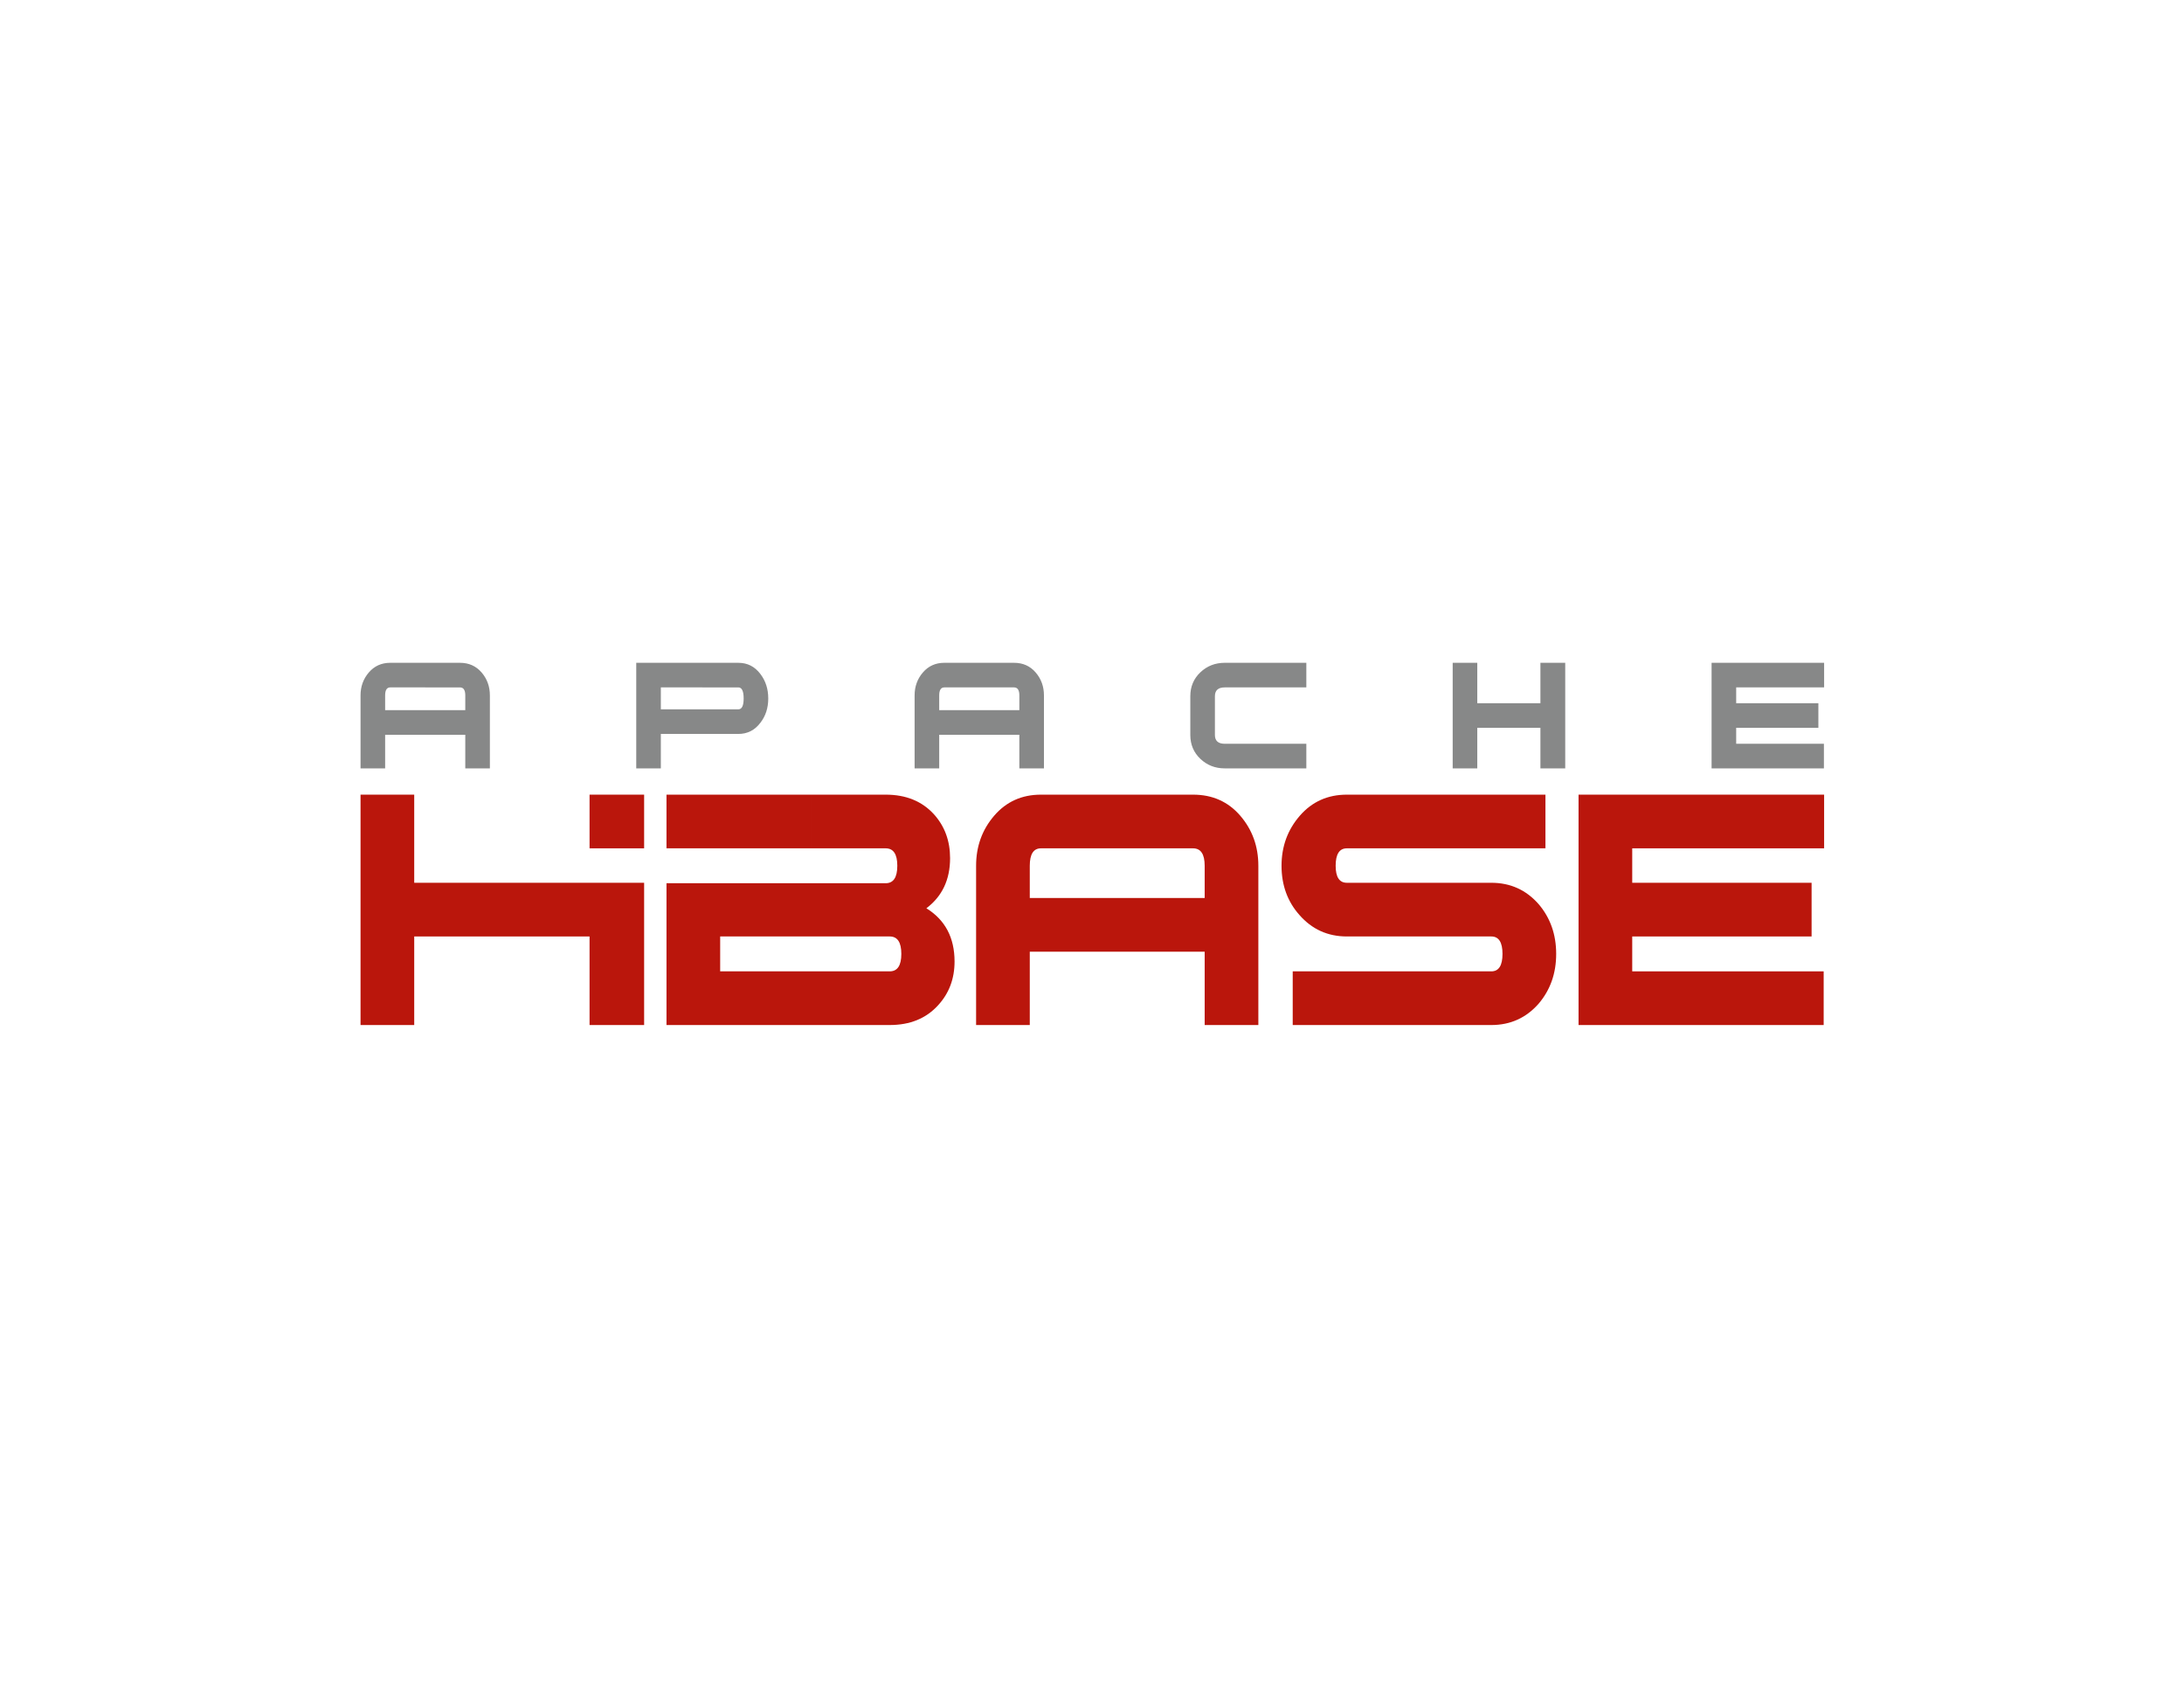
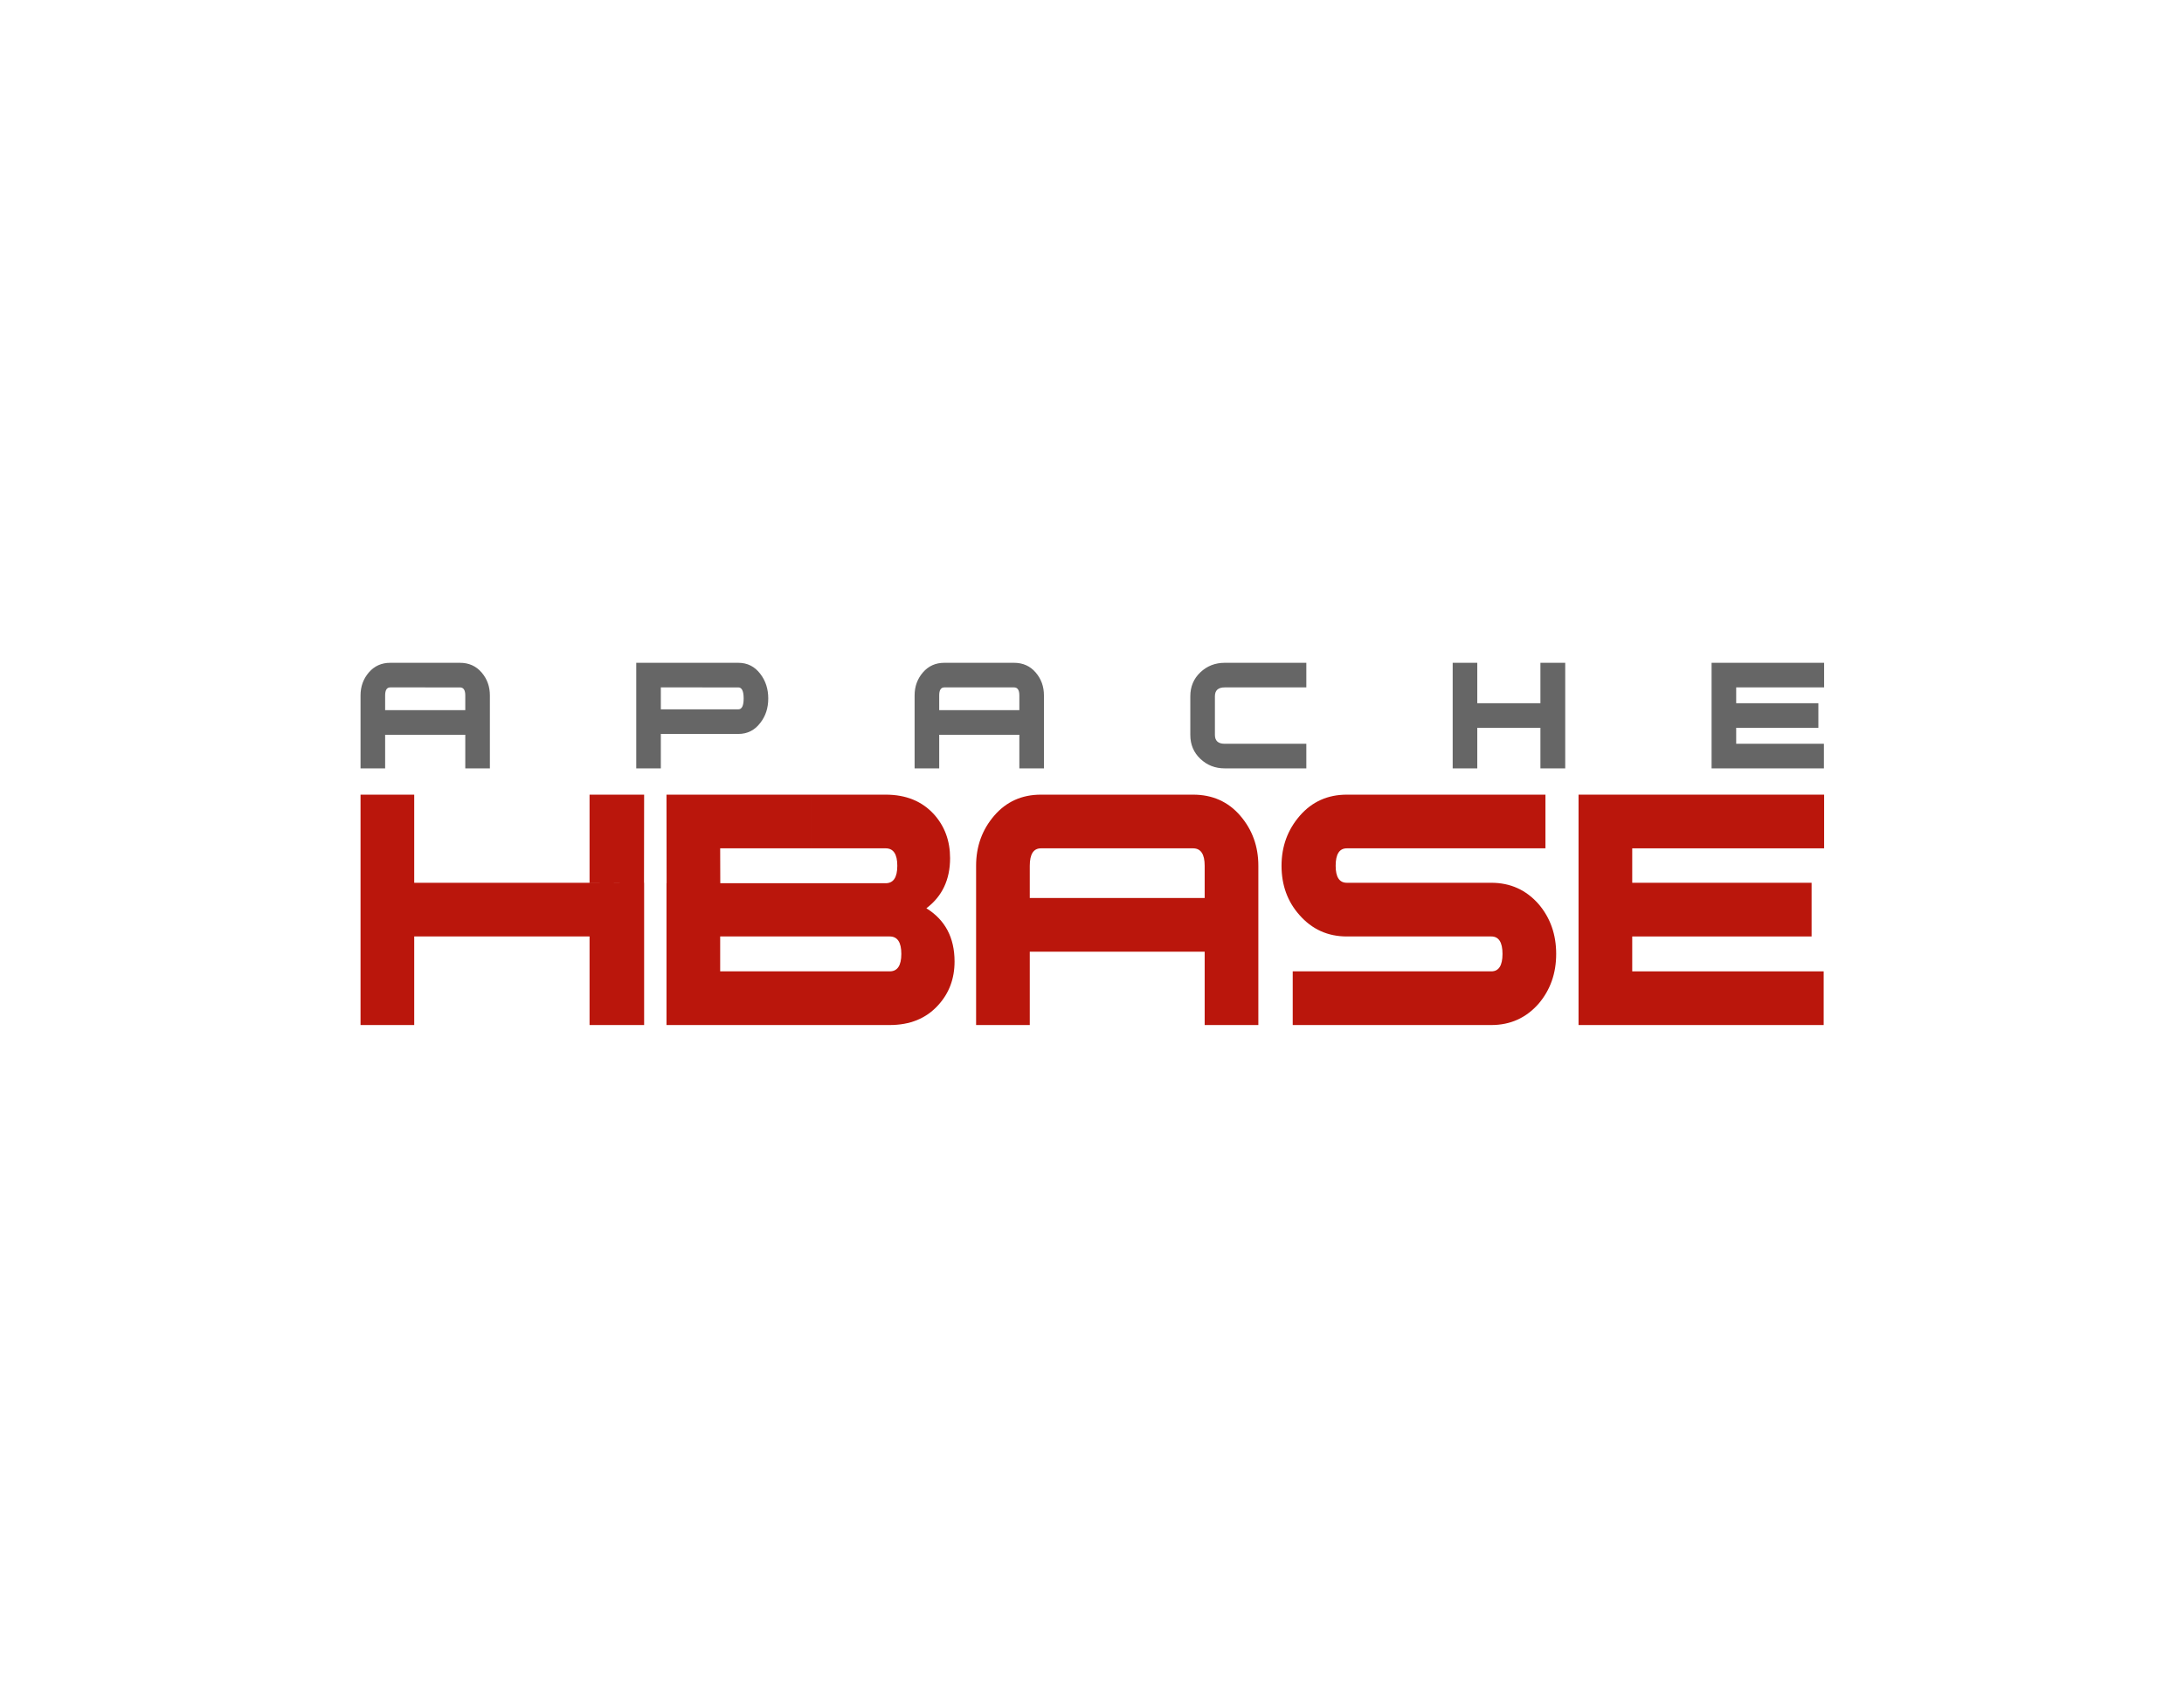
<svg xmlns="http://www.w3.org/2000/svg" version="1.1" id="Layer_1" x="0px" y="0px" width="792px" height="612px" viewBox="0 0 792 612" enable-background="new 0 0 792 612" xml:space="preserve">
-   <path fill="#BA160C" d="M233.586,371.672h-9.895v-51.583h9.895V371.672L233.586,371.672z M223.691,307.6v-19.465h9.895V307.6  H223.691z M223.691,371.672h-9.896v-32.117h-63.584v32.117h-19.466v-83.537h19.466v31.954h55.128h8.457h9.896V371.672  L223.691,371.672z M223.691,288.135h-9.896V307.6h9.896V288.135z" />
-   <path fill="#BA160C" d="M335.939,329.334c6.812,4.218,10.219,10.652,10.219,19.303c0,6.272-2,11.571-6.002,15.897  c-4.325,4.758-10.165,7.137-17.519,7.137h-28.629v-19.465h28.629c2.812,0,4.218-2.109,4.218-6.327c0-4.216-1.406-6.325-4.218-6.325  h-28.629v-19.303h27.17c2.811,0,4.217-2.109,4.217-6.327c0-4.216-1.406-6.326-4.217-6.326h-27.17v-19.464h27.17  c7.353,0,13.192,2.379,17.519,7.137c3.892,4.325,5.839,9.625,5.839,15.896C344.536,318.954,341.67,325.009,335.939,329.334z   M294.008,371.672h-52.312v-51.42h19.466h5.259h27.588v19.303h-32.847v12.652h32.847V371.672L294.008,371.672z M294.008,307.599  h-32.847v0h-19.466v-19.465h52.312V307.599z" />
-   <path fill="#878888" d="M355.123,266.419v-8.92h14.532v-5.353c0-1.932-0.644-2.899-1.933-2.899h-12.6v-8.919h12.6  c3.223,0,5.836,1.164,7.842,3.494c2.007,2.33,3.011,5.104,3.011,8.325v26.463h-8.921v-12.19H355.123L355.123,266.419z   M473.726,278.61h-29.587c-3.469,0-6.417-1.152-8.845-3.458c-2.429-2.304-3.642-5.191-3.642-8.659v-14.049  c0-3.47,1.213-6.356,3.642-8.662c2.428-2.304,5.376-3.455,8.845-3.455h29.587v8.919h-29.587c-2.378,0-3.567,1.066-3.567,3.197  v14.049c0,2.131,1.189,3.196,3.567,3.196h29.587V278.61L473.726,278.61z M567.609,278.61h-8.996v-14.718h-22.895v14.718h-8.92  v-38.282h8.92v14.644h22.895v-14.644h8.996V278.61L567.609,278.61z M661.494,249.247h-31.889v5.725h29.807v8.92h-29.807v5.797  h31.814v8.92h-40.735v-38.282h40.809V249.247z M355.123,240.328v8.919h-12.674c-1.239,0-1.858,0.967-1.858,2.899v5.353h5.575h2.435  h6.522v8.92h-6.522h-2.435h-5.575v12.19h-8.92v-26.463c0-3.221,1.004-5.996,3.011-8.325c2.006-2.33,4.596-3.494,7.768-3.494H355.123  L355.123,240.328z M254.661,266.122v-8.92h13.083c1.288,0,1.933-1.313,1.933-3.939c0-2.676-0.645-4.015-1.933-4.015h-13.083v-8.919  h13.083c3.32,0,5.995,1.363,8.028,4.088c1.883,2.478,2.825,5.425,2.825,8.846c0,3.419-0.942,6.342-2.825,8.771  c-2.033,2.725-4.708,4.088-8.028,4.088H254.661z M177.649,278.61h-8.92v-12.19h-14.532v-8.92h14.532v-5.353  c0-1.932-0.644-2.899-1.932-2.899h-12.6v-8.919h12.6c3.222,0,5.835,1.164,7.842,3.494c2.007,2.33,3.01,5.104,3.01,8.325V278.61  L177.649,278.61z M254.661,240.328v8.919h-15.016v7.954h15.016v8.92h-15.016v12.488h-8.92v-38.282H254.661z M154.198,266.419h-7.604  h-1.354h-5.575v12.19h-8.92v-26.463c0-3.221,1.004-5.996,3.01-8.325c2.007-2.33,4.597-3.494,7.768-3.494h12.674v8.919h-12.674  c-1.239,0-1.858,0.967-1.858,2.899v5.353h5.575h1.354h7.604V266.419z" />
-   <path fill="#BA160C" d="M456.325,371.672H436.86V345.07h-31.094h-0.618v-19.466h0.618h31.094v-11.68  c0-4.216-1.406-6.324-4.218-6.324h-27.494v-19.465h27.494c7.03,0,12.733,2.541,17.114,7.623c4.379,5.083,6.569,11.139,6.569,18.167  V371.672z M405.148,345.07h-19.547h-12.165v26.602h-19.466v-57.748c0-7.028,2.19-13.083,6.569-18.167  c4.379-5.083,10.03-7.623,16.952-7.623h27.656V307.6h-27.656c-2.704,0-4.055,2.108-4.055,6.324v11.68h12.165h19.547V345.07z" />
-   <path fill="#BA160C" d="M564.329,345.88c0,7.03-2.109,13.031-6.327,18.006c-4.541,5.19-10.273,7.786-17.193,7.786h-72.02v-19.465  h72.02c2.704,0,4.055-2.109,4.055-6.327c0-4.216-1.352-6.325-4.055-6.325h-52.394c-6.92,0-12.652-2.596-17.193-7.787  c-4.327-4.865-6.49-10.813-6.49-17.843c0-7.028,2.218-13.083,6.651-18.167c4.434-5.083,10.112-7.623,17.032-7.623h72.021v19.464  h-72.021c-2.703,0-4.055,2.109-4.055,6.326c0,4.109,1.352,6.164,4.055,6.164h52.394c6.92,0,12.652,2.596,17.193,7.787  C562.22,332.85,564.329,338.852,564.329,345.88z" />
-   <polygon fill="#BA160C" points="661.494,307.599 591.906,307.599 591.906,320.089 656.952,320.089 656.952,339.555 591.906,339.555   591.906,352.207 661.331,352.207 661.331,371.672 572.44,371.672 572.44,288.135 661.494,288.135 " />
+   <defs id="defs3283" />
+   <path d="m 233.586,371.672 -9.895,0 0,-51.583 9.895,0 0,51.583 z m -9.773,-51.592 -0.122,-31.945 9.895,0 -0.041,31.985 z m -0.122,51.592 -9.896,0 0,-32.117 -63.584,0 0,32.117 -19.466,0 0,-83.537 19.466,0 0,31.954 55.128,0 8.457,0 9.896,0 0,51.583 z m 0,-83.537 -9.896,0 0,31.985 10.018,-0.041 z" id="path3269" style="fill:#ba160c" />
+   <path d="m 335.939,329.334 c 6.812,4.218 10.219,10.652 10.219,19.303 0,6.272 -2,11.571 -6.002,15.897 -4.325,4.758 -10.165,7.137 -17.519,7.137 l -28.629,0 0,-19.465 28.629,0 c 2.812,0 4.218,-2.109 4.218,-6.327 0,-4.216 -1.406,-6.325 -4.218,-6.325 l -28.629,0 0,-19.303 27.17,0 c 2.811,0 4.217,-2.109 4.217,-6.327 0,-4.216 -1.406,-6.326 -4.217,-6.326 l -27.17,0 0,-19.464 27.17,0 c 7.353,0 13.192,2.379 17.519,7.137 3.892,4.325 5.839,9.625 5.839,15.896 0,7.787 -2.866,13.842 -8.597,18.167 z m -41.931,42.338 -52.312,0 0,-51.42 19.466,0 5.259,0 27.588,0 0,19.303 -32.847,0 0,12.652 32.847,0 0,19.465 z m 0,-64.073 -32.847,0 0.041,13.25 -19.466,-0.486 -0.041,-32.229 52.312,0 0,19.465 z" id="path3271" style="fill:#ba160c" />
+   <path d="M355.123,266.419v-8.92h14.532v-5.353c0-1.932-0.644-2.899-1.933-2.899h-12.6v-8.919h12.6  c3.223,0,5.836,1.164,7.842,3.494c2.007,2.33,3.011,5.104,3.011,8.325v26.463h-8.921v-12.19H355.123L355.123,266.419z   M473.726,278.61h-29.587c-3.469,0-6.417-1.152-8.845-3.458c-2.429-2.304-3.642-5.191-3.642-8.659v-14.049  c0-3.47,1.213-6.356,3.642-8.662c2.428-2.304,5.376-3.455,8.845-3.455h29.587v8.919h-29.587c-2.378,0-3.567,1.066-3.567,3.197  v14.049c0,2.131,1.189,3.196,3.567,3.196h29.587V278.61L473.726,278.61z M567.609,278.61h-8.996v-14.718h-22.895v14.718h-8.92  v-38.282h8.92v14.644h22.895v-14.644h8.996V278.61L567.609,278.61z M661.494,249.247h-31.889v5.725h29.807v8.92h-29.807v5.797  h31.814v8.92h-40.735v-38.282h40.809V249.247z M355.123,240.328v8.919h-12.674c-1.239,0-1.858,0.967-1.858,2.899v5.353h5.575h2.435  h6.522v8.92h-6.522h-2.435h-5.575v12.19h-8.92v-26.463c0-3.221,1.004-5.996,3.011-8.325c2.006-2.33,4.596-3.494,7.768-3.494H355.123  L355.123,240.328z M254.661,266.122v-8.92h13.083c1.288,0,1.933-1.313,1.933-3.939c0-2.676-0.645-4.015-1.933-4.015h-13.083v-8.919  h13.083c3.32,0,5.995,1.363,8.028,4.088c1.883,2.478,2.825,5.425,2.825,8.846c0,3.419-0.942,6.342-2.825,8.771  c-2.033,2.725-4.708,4.088-8.028,4.088H254.661z M177.649,278.61h-8.92v-12.19h-14.532v-8.92h14.532v-5.353  c0-1.932-0.644-2.899-1.932-2.899h-12.6v-8.919h12.6c3.222,0,5.835,1.164,7.842,3.494c2.007,2.33,3.01,5.104,3.01,8.325V278.61  L177.649,278.61z M254.661,240.328v8.919h-15.016v7.954h15.016v8.92h-15.016v12.488h-8.92v-38.282H254.661z M154.198,266.419h-7.604  h-1.354h-5.575v12.19h-8.92v-26.463c0-3.221,1.004-5.996,3.01-8.325c2.007-2.33,4.597-3.494,7.768-3.494h12.674v8.919h-12.674  c-1.239,0-1.858,0.967-1.858,2.899v5.353h5.575h1.354h7.604V266.419z" id="path3273" style="fill:#666666" fill="#878888" />
+   <path fill="#BA160C" d="M456.325,371.672H436.86V345.07h-31.094h-0.618v-19.466h0.618h31.094v-11.68  c0-4.216-1.406-6.324-4.218-6.324h-27.494v-19.465h27.494c7.03,0,12.733,2.541,17.114,7.623c4.379,5.083,6.569,11.139,6.569,18.167  V371.672z M405.148,345.07h-19.547h-12.165v26.602h-19.466v-57.748c0-7.028,2.19-13.083,6.569-18.167  c4.379-5.083,10.03-7.623,16.952-7.623h27.656V307.6h-27.656c-2.704,0-4.055,2.108-4.055,6.324v11.68h12.165h19.547V345.07z" id="path3275" />
+   <path fill="#BA160C" d="M564.329,345.88c0,7.03-2.109,13.031-6.327,18.006c-4.541,5.19-10.273,7.786-17.193,7.786h-72.02v-19.465  h72.02c2.704,0,4.055-2.109,4.055-6.327c0-4.216-1.352-6.325-4.055-6.325h-52.394c-6.92,0-12.652-2.596-17.193-7.787  c-4.327-4.865-6.49-10.813-6.49-17.843c0-7.028,2.218-13.083,6.651-18.167c4.434-5.083,10.112-7.623,17.032-7.623h72.021v19.464  h-72.021c-2.703,0-4.055,2.109-4.055,6.326c0,4.109,1.352,6.164,4.055,6.164h52.394c6.92,0,12.652,2.596,17.193,7.787  C562.22,332.85,564.329,338.852,564.329,345.88z" id="path3277" />
+   <polygon fill="#BA160C" points="661.494,307.599 591.906,307.599 591.906,320.089 656.952,320.089 656.952,339.555 591.906,339.555   591.906,352.207 661.331,352.207 661.331,371.672 572.44,371.672 572.44,288.135 661.494,288.135 " id="polygon3279" />
</svg>
